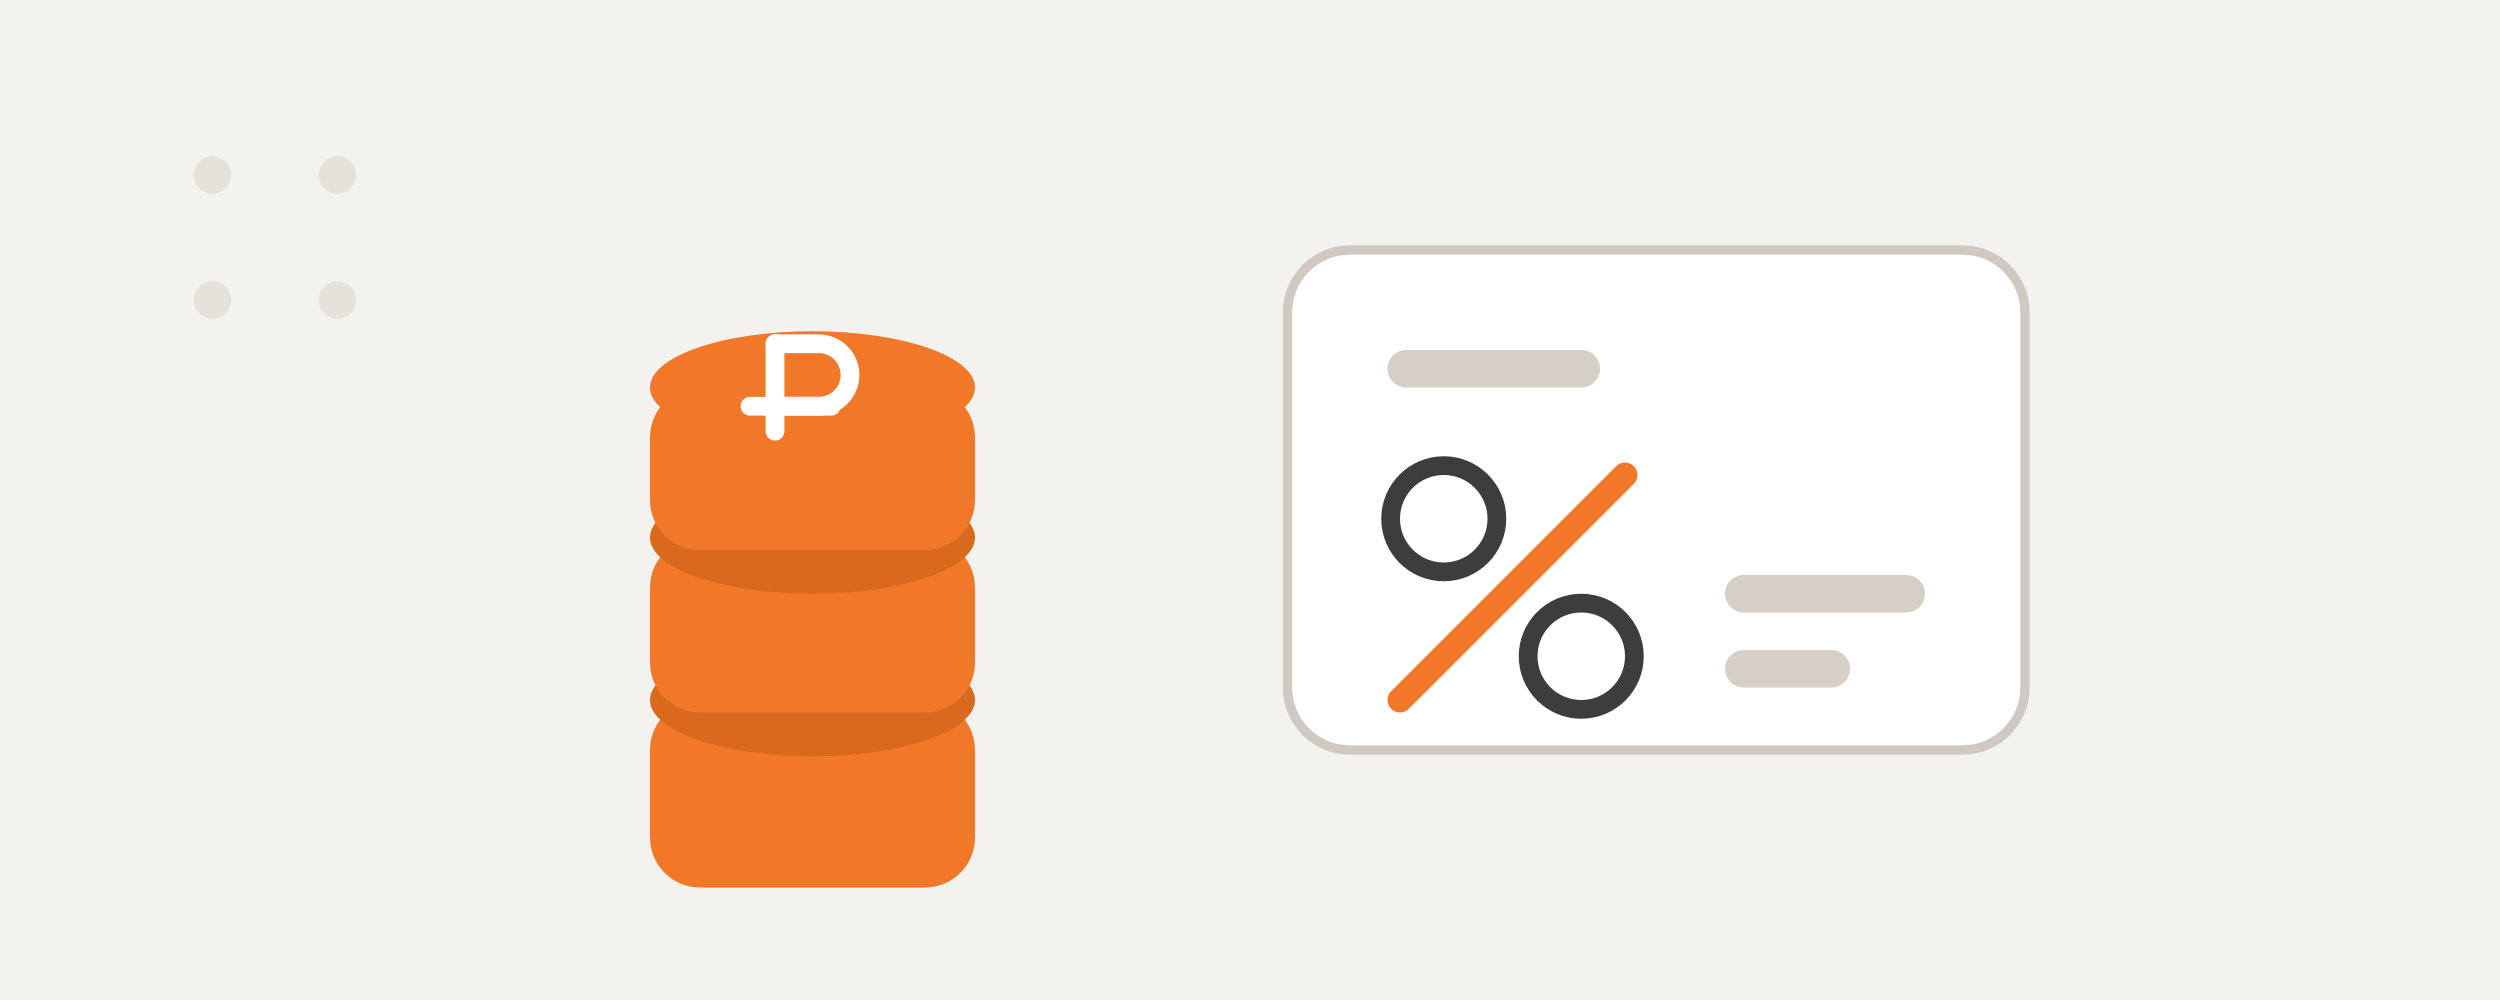
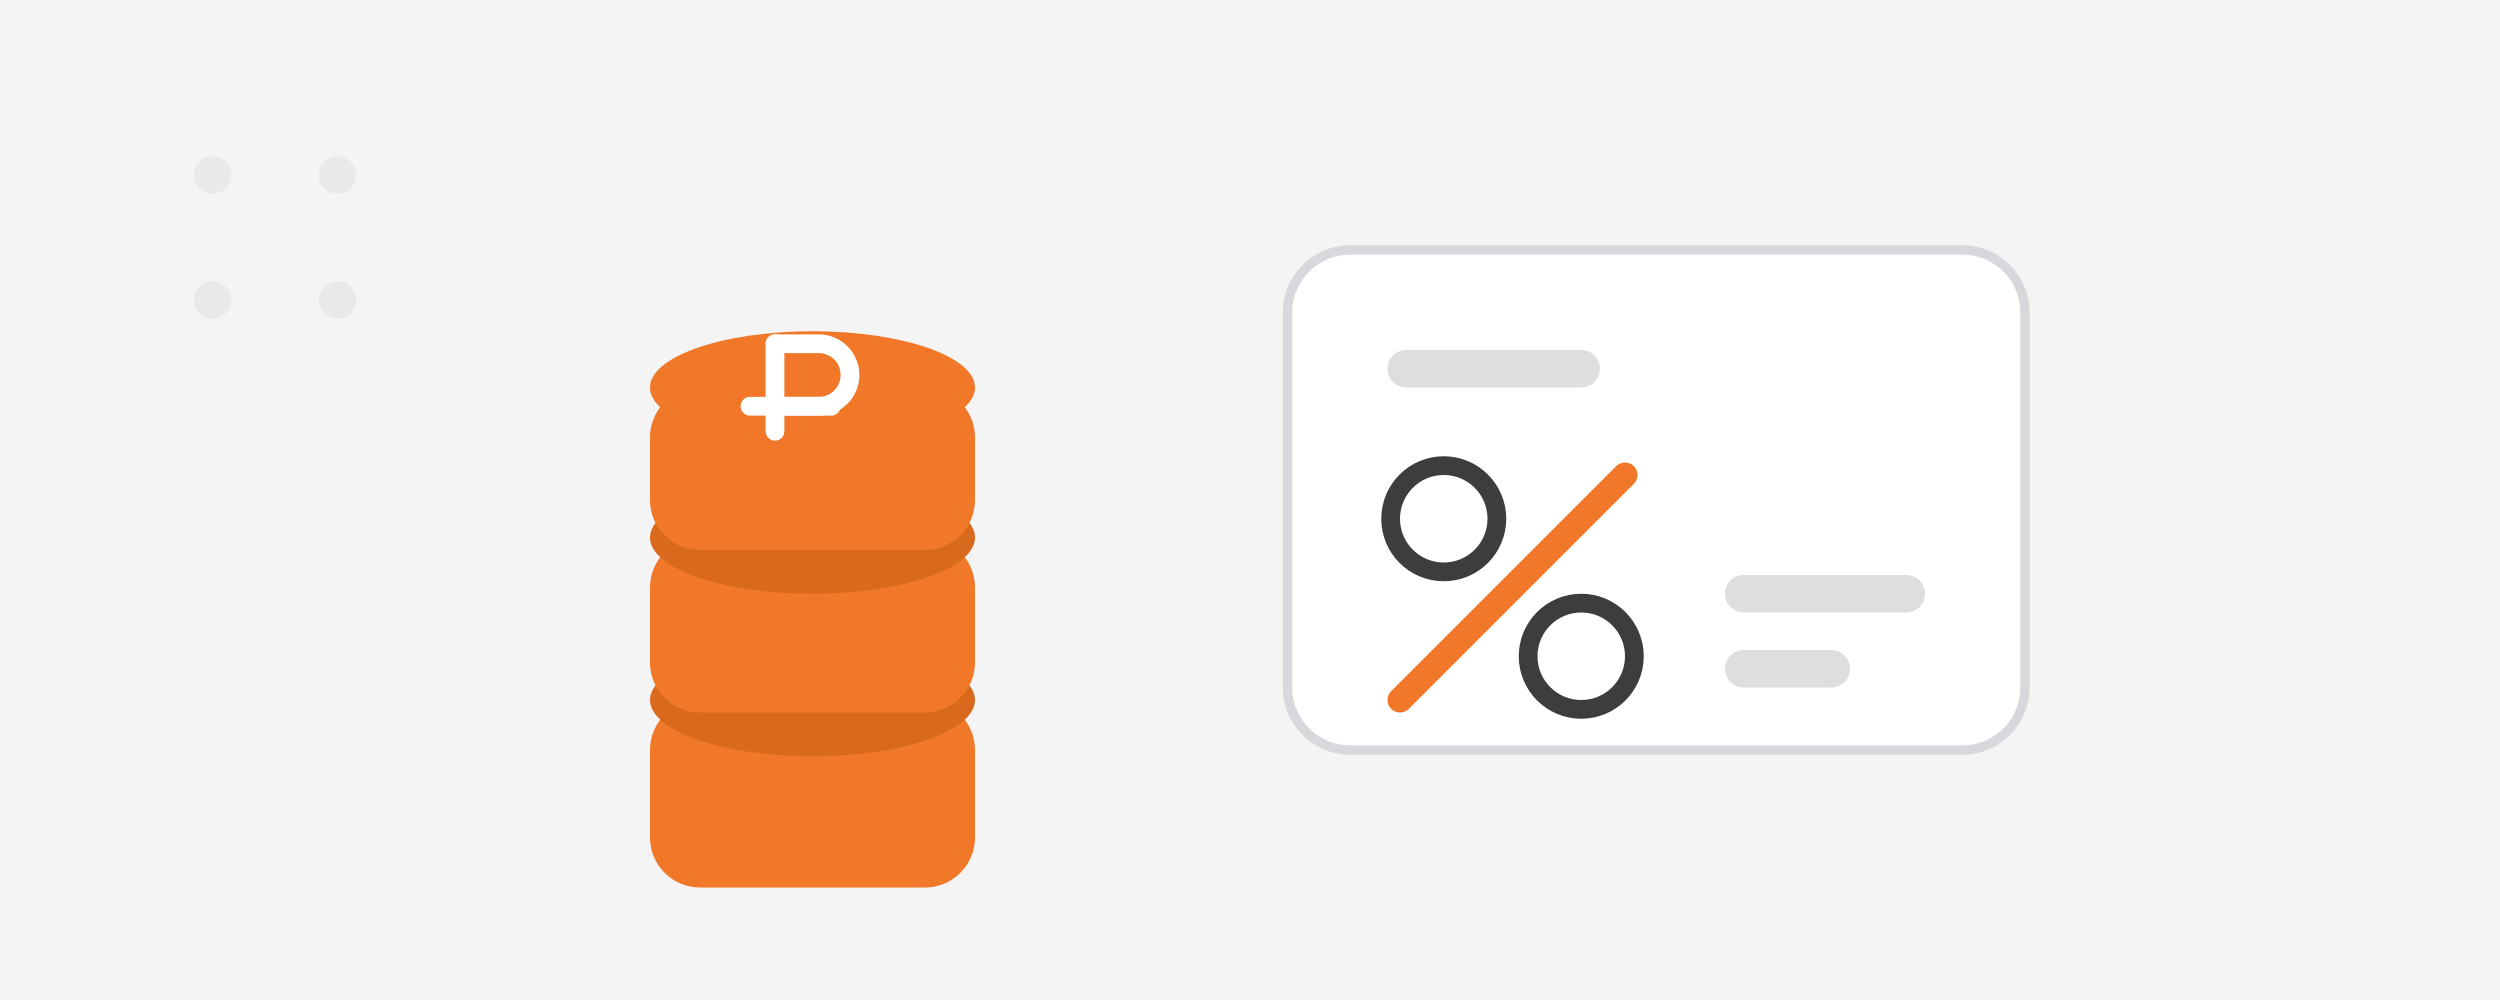
<svg xmlns="http://www.w3.org/2000/svg" viewBox="0 0 400 160" width="400" height="160" role="img" aria-label="Монеты и налоговая ставка">
-   <rect width="400" height="160" fill="#F4F2EF" />
-   <g opacity="0.5" fill="#D5CFC7">
+   <rect width="400" height="160" fill="#F4F4F5" />
+   <g opacity="0.5" fill="#DEDEE1">
    <circle cx="34" cy="28" r="3" />
    <circle cx="54" cy="28" r="3" />
    <circle cx="34" cy="48" r="3" />
    <circle cx="54" cy="48" r="3" />
  </g>
  <g>
    <rect x="104" y="112" width="52" height="30" rx="8" fill="#F07828" />
    <ellipse cx="130" cy="112" rx="26" ry="9" fill="#D9691C" />
    <rect x="104" y="86" width="52" height="28" rx="8" fill="#F07828" />
    <ellipse cx="130" cy="86" rx="26" ry="9" fill="#D9691C" />
    <rect x="104" y="62" width="52" height="26" rx="8" fill="#F07828" />
    <ellipse cx="130" cy="62" rx="26" ry="9" fill="#F07828" />
  </g>
  <g stroke="#fff" stroke-width="3" stroke-linecap="round" fill="none">
    <path d="M124 55v14" />
    <path d="M124 55h7a5 5 0 0 1 0 10h-7" />
    <path d="M120 65h13" />
  </g>
  <g transform="translate(206 40)">
-     <rect width="118" height="80" rx="10" fill="#fff" stroke="#CFC9C1" stroke-width="1.5" />
-     <rect x="16" y="16" width="34" height="6" rx="3" fill="#D5CFC7" />
+     <rect width="118" height="80" rx="10" fill="#fff" stroke="#D8D8DC" stroke-width="1.5" />
+     <rect x="16" y="16" width="34" height="6" rx="3" fill="#DEDEE1" />
    <g transform="translate(16 34)">
      <circle cx="9" cy="9" r="8.5" fill="none" stroke="#3D3D3D" stroke-width="3" />
      <circle cx="31" cy="31" r="8.5" fill="none" stroke="#3D3D3D" stroke-width="3" />
      <path d="M2 38 38 2" stroke="#F07828" stroke-width="4" stroke-linecap="round" />
    </g>
-     <rect x="70" y="52" width="32" height="6" rx="3" fill="#D5CFC7" />
-     <rect x="70" y="64" width="20" height="6" rx="3" fill="#D5CFC7" />
+     <rect x="70" y="52" width="32" height="6" rx="3" fill="#DEDEE1" />
+     <rect x="70" y="64" width="20" height="6" rx="3" fill="#DEDEE1" />
  </g>
</svg>
